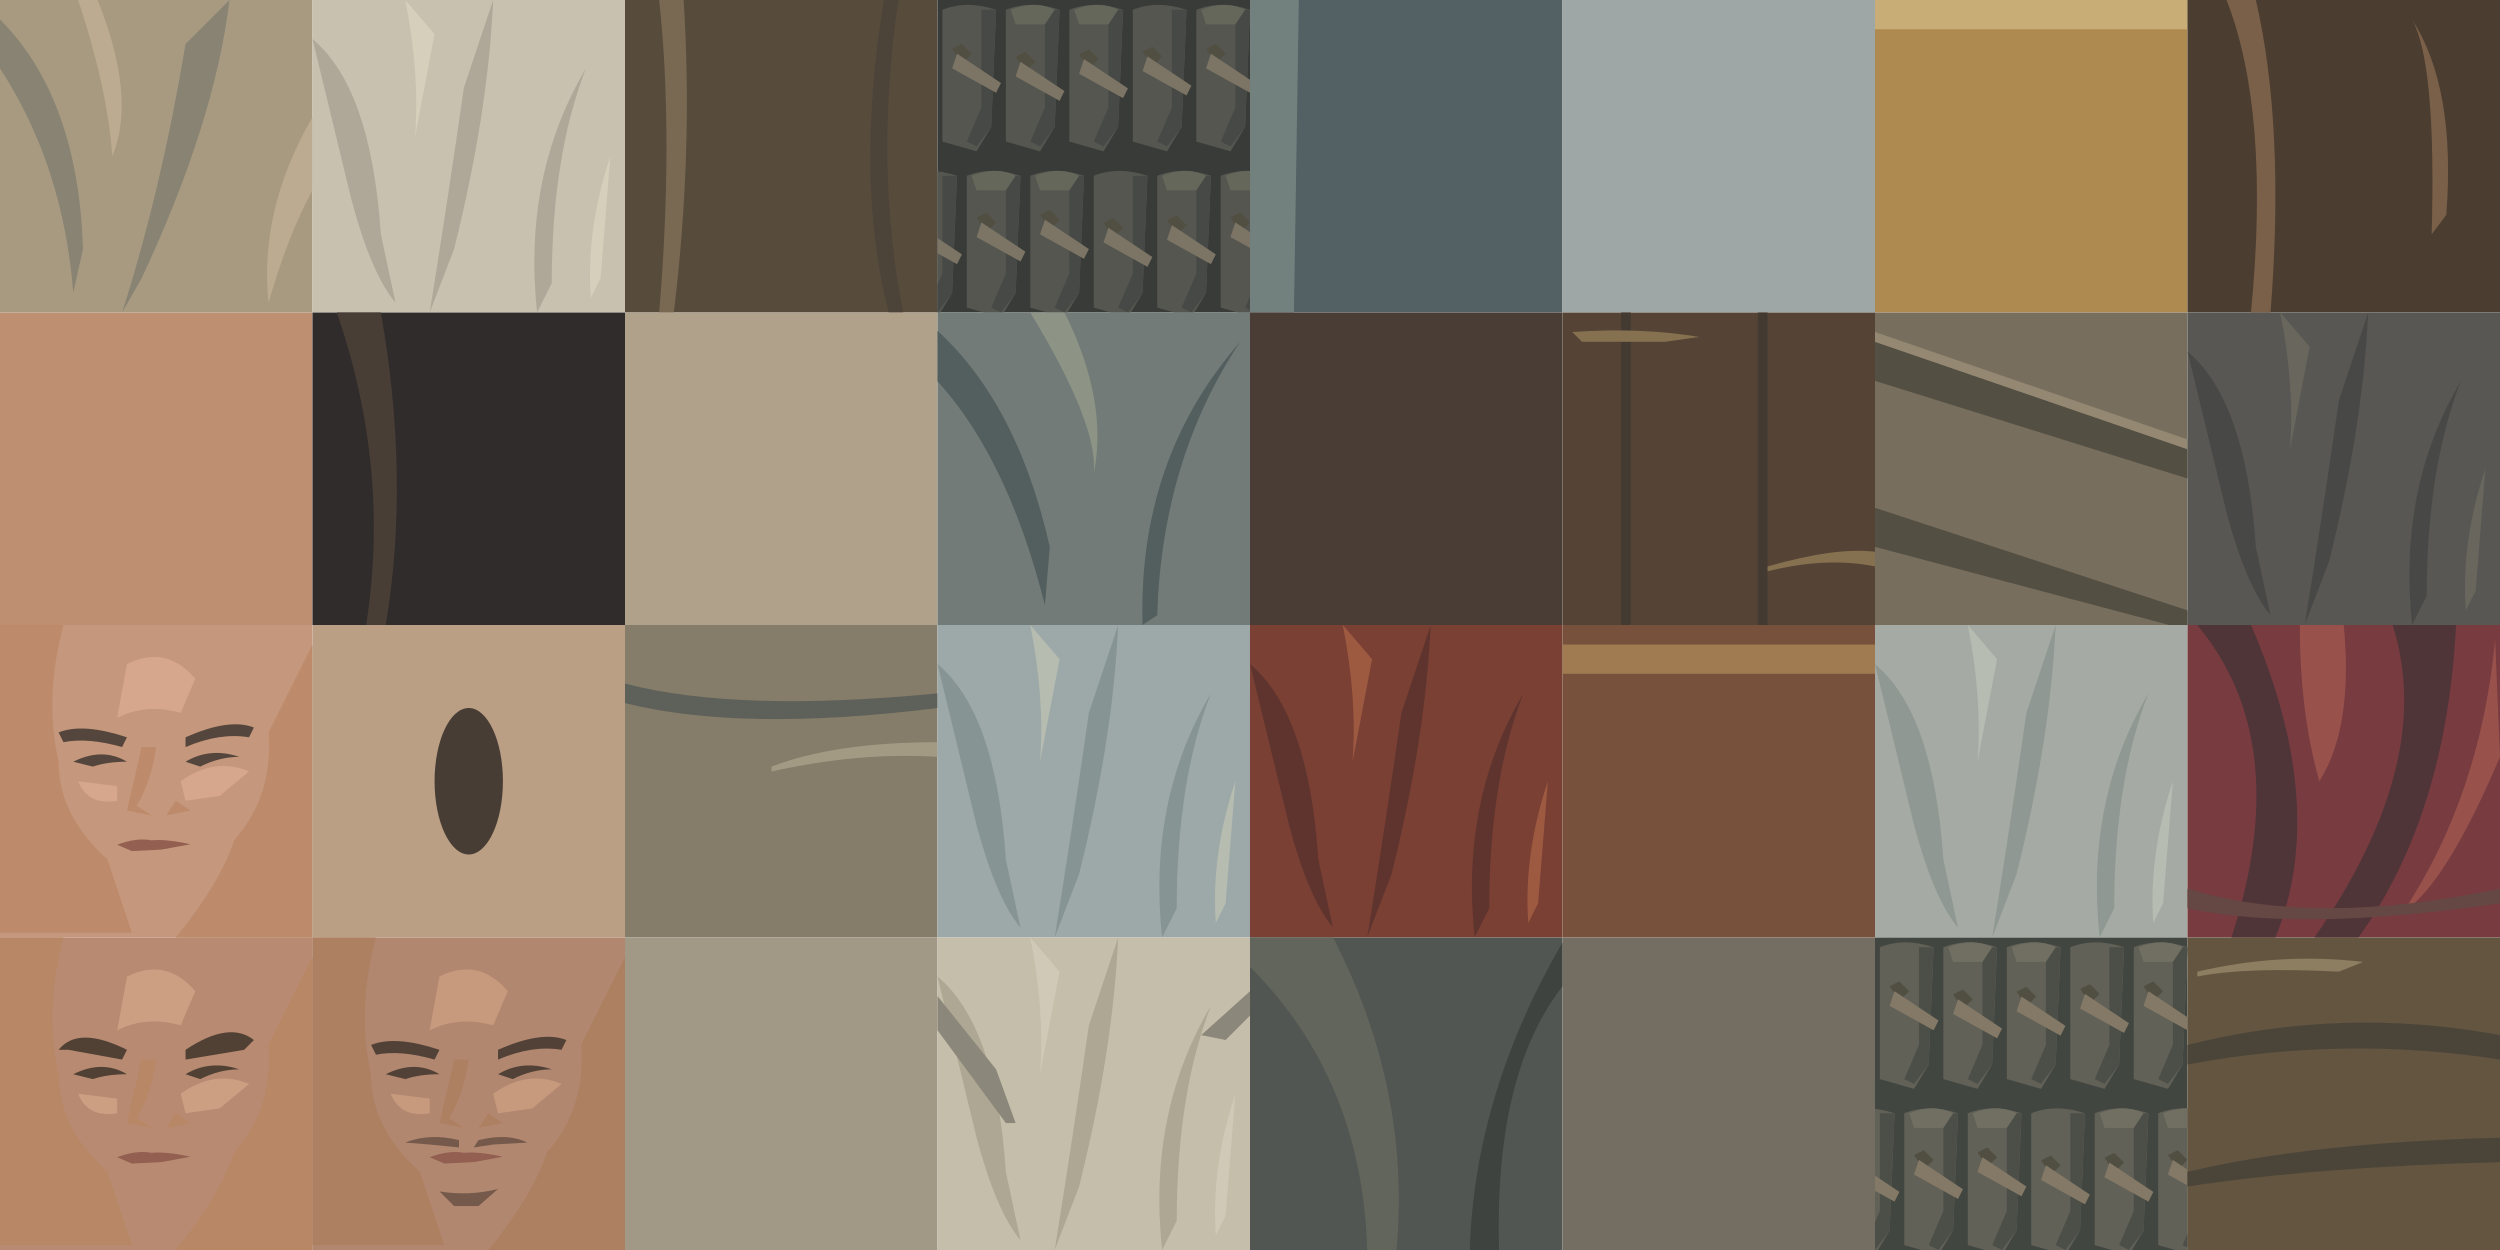
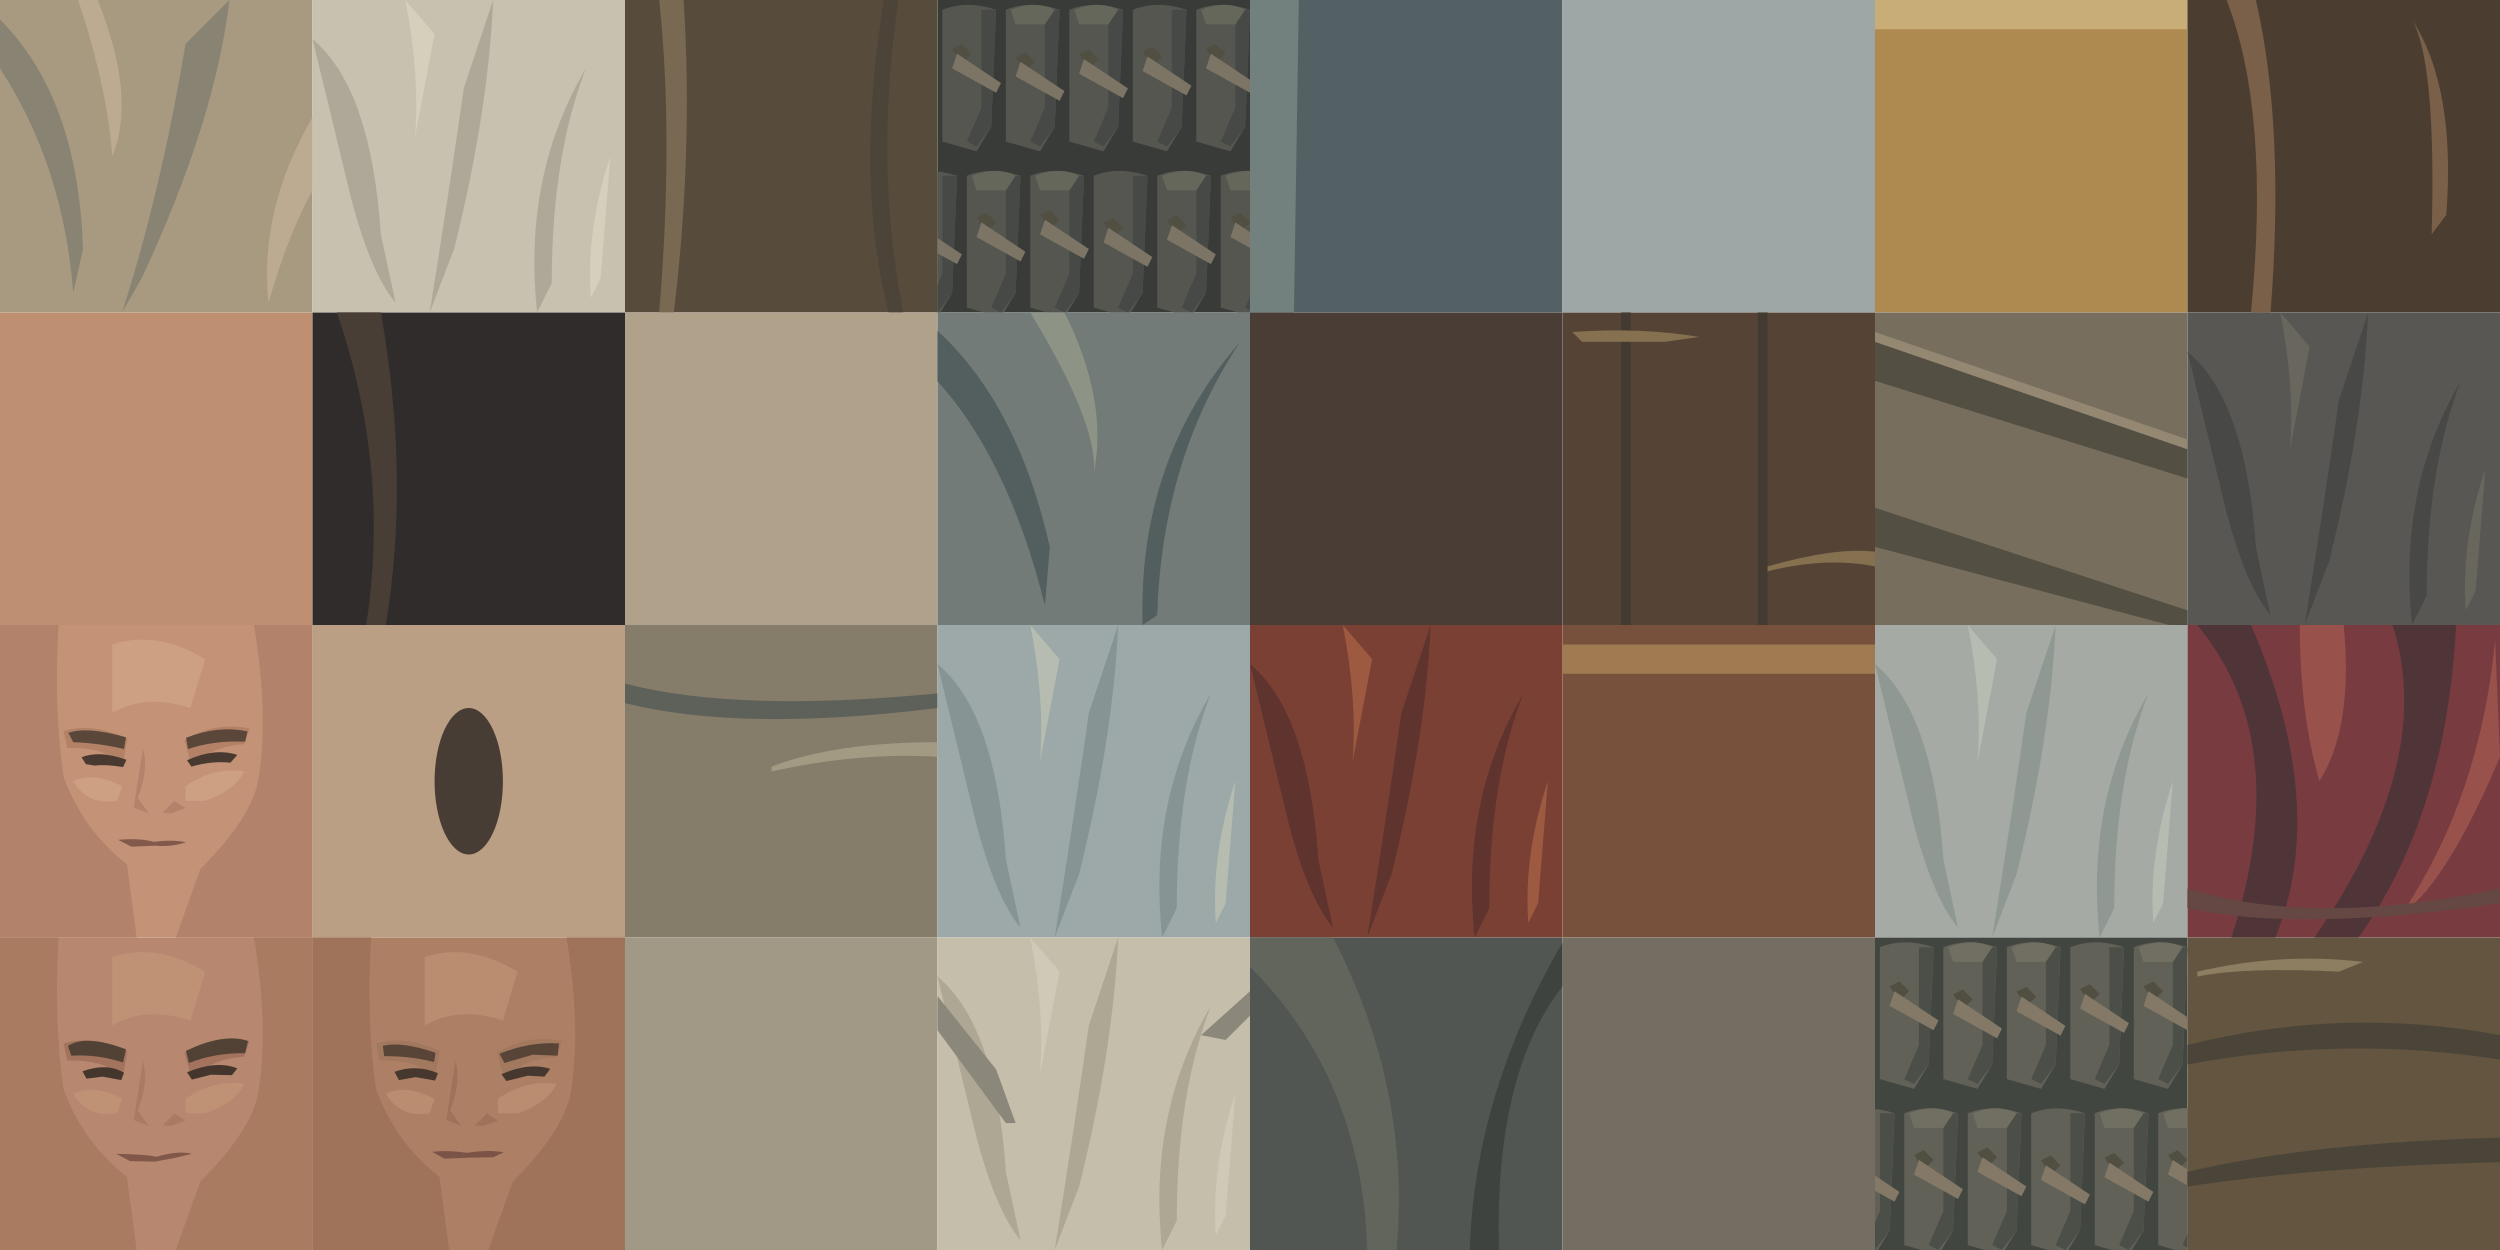
<svg xmlns="http://www.w3.org/2000/svg" width="1024" height="512" viewBox="0 0 512 256">
  <defs>
    <clipPath id="swatch">
      <path d="M0 0H64V64H0Z" />
    </clipPath>
  </defs>
  <g transform="translate(0 0)">
    <g clip-path="url(#swatch)">
      <path fill="#a89a80" d="M0 0H64V64H0Z" />
      <path fill="#898373" d="M0 4Q16 20 17 51L15 60Q13 34 0 14Z M47 0Q44 25 29 57L25 64Q33 39 38 9Z" />
      <path fill="#bcab90" d="M20 0Q28 20 23 32Q22 18 16 0Z M64 24Q53 43 55 62Q59 48 64 39Z" />
    </g>
  </g>
  <g transform="translate(64 0)">
    <g clip-path="url(#swatch)">
      <path fill="#c8c1af" d="M0 0H64V64H0Z" />
      <path fill="#afa899" d="M0 8 Q12 18 14 48 L17 62 Q12 56 8 41 Z M37 0 Q36 23 29 51 L24 64 Q28 39 31 18 Z M56 14 Q49 32 49 58 L46 64 Q43 36 56 14 Z" />
      <path fill="#d6cfbb" d="M19 0 Q22 15 21 28 L25 7 Z M61 32 Q56 47 57 61 L59 57 Z" />
    </g>
  </g>
  <g transform="translate(128 0)">
    <g clip-path="url(#swatch)">
      <path fill="#574b3c" d="M0 0H64V64H0Z" />
      <path fill="#796952" d="M7 0Q10 28 7 64H10Q14 31 12 0Z" />
      <path fill="#4c4439" d="M53 0Q47 37 54 64H57Q51 34 56 0Z" />
    </g>
  </g>
  <g transform="translate(192 0)">
    <g clip-path="url(#swatch)">
      <path fill="#393b38" d="M0 0H64V64H0Z" />
      <path fill="#555650" d="M-17 -32q5 -2 11 0l-1 24-3 5-7-2z M-4 -32q5 -2 11 0l-1 24-3 5-7-2z M9 -32q5 -2 11 0l-1 24-3 5-7-2z M22 -32q5 -2 11 0l-1 24-3 5-7-2z M35 -32q5 -2 11 0l-1 24-3 5-7-2z M48 -32q5 -2 11 0l-1 24-3 5-7-2z M61 -32q5 -2 11 0l-1 24-3 5-7-2z M-12 2q5 -2 11 0l-1 24-3 5-7-2z M1 2q5 -2 11 0l-1 24-3 5-7-2z M14 2q5 -2 11 0l-1 24-3 5-7-2z M27 2q5 -2 11 0l-1 24-3 5-7-2z M40 2q5 -2 11 0l-1 24-3 5-7-2z M53 2q5 -2 11 0l-1 24-3 5-7-2z M66 2q5 -2 11 0l-1 24-3 5-7-2z M-7 36q5 -2 11 0l-1 24-3 5-7-2z M6 36q5 -2 11 0l-1 24-3 5-7-2z M19 36q5 -2 11 0l-1 24-3 5-7-2z M32 36q5 -2 11 0l-1 24-3 5-7-2z M45 36q5 -2 11 0l-1 24-3 5-7-2z M58 36q5 -2 11 0l-1 24-3 5-7-2z M71 36q5 -2 11 0l-1 24-3 5-7-2z " />
      <path fill="#464945" d="M-9 -32l3 0-1 24-3 4-2-1 3-7z M4 -32l3 0-1 24-3 4-2-1 3-7z M17 -32l3 0-1 24-3 4-2-1 3-7z M30 -32l3 0-1 24-3 4-2-1 3-7z M43 -32l3 0-1 24-3 4-2-1 3-7z M56 -32l3 0-1 24-3 4-2-1 3-7z M69 -32l3 0-1 24-3 4-2-1 3-7z M-4 2l3 0-1 24-3 4-2-1 3-7z M9 2l3 0-1 24-3 4-2-1 3-7z M22 2l3 0-1 24-3 4-2-1 3-7z M35 2l3 0-1 24-3 4-2-1 3-7z M48 2l3 0-1 24-3 4-2-1 3-7z M61 2l3 0-1 24-3 4-2-1 3-7z M74 2l3 0-1 24-3 4-2-1 3-7z M1 36l3 0-1 24-3 4-2-1 3-7z M14 36l3 0-1 24-3 4-2-1 3-7z M27 36l3 0-1 24-3 4-2-1 3-7z M40 36l3 0-1 24-3 4-2-1 3-7z M53 36l3 0-1 24-3 4-2-1 3-7z M66 36l3 0-1 24-3 4-2-1 3-7z M79 36l3 0-1 24-3 4-2-1 3-7z " />
      <path fill="#65675b" d="M-16 -32q5 -2 9 0l-2 3-6 0z M-3 -32q5 -2 9 0l-2 3-6 0z M23 -32q5 -2 9 0l-2 3-6 0z M36 -32q5 -2 9 0l-2 3-6 0z M62 -32q5 -2 9 0l-2 3-6 0z M-11 2q5 -2 9 0l-2 3-6 0z M15 2q5 -2 9 0l-2 3-6 0z M28 2q5 -2 9 0l-2 3-6 0z M54 2q5 -2 9 0l-2 3-6 0z M67 2q5 -2 9 0l-2 3-6 0z M7 36q5 -2 9 0l-2 3-6 0z M20 36q5 -2 9 0l-2 3-6 0z M46 36q5 -2 9 0l-2 3-6 0z M59 36q5 -2 9 0l-2 3-6 0z " />
      <path fill="#514e42" d="M-15 -24l2 -1 2 2-2 2z M-2 -23.45l2 -1 2 2-2 2z M11 -22.9l2 -1 2 2-2 2z M24 -23.45l2 -1 2 2-2 2z M37 -24l2 -1 2 2-2 2z M50 -22.35l2 -1 2 2-2 2z M63 -22.9l2 -1 2 2-2 2z M-10 11.65l2 -1 2 2-2 2z M3 10l2 -1 2 2-2 2z M16 11.65l2 -1 2 2-2 2z M29 11.1l2 -1 2 2-2 2z M42 10.55l2 -1 2 2-2 2z M55 10l2 -1 2 2-2 2z M68 11.65l2 -1 2 2-2 2z M-5 45.1l2 -1 2 2-2 2z M8 44.55l2 -1 2 2-2 2z M21 44l2 -1 2 2-2 2z M34 45.65l2 -1 2 2-2 2z M47 45.1l2 -1 2 2-2 2z M60 44.55l2 -1 2 2-2 2z M73 44l2 -1 2 2-2 2z " />
      <path fill="#7c7464" d="M-14 -23l9 6-1 2-9-5z M-1 -22.45l9 6-1 2-9-5z M12 -21.9l9 6-1 2-9-5z M25 -22.45l9 6-1 2-9-5z M38 -23l9 6-1 2-9-5z M51 -21.35l9 6-1 2-9-5z M64 -21.9l9 6-1 2-9-5z M-9 12.65l9 6-1 2-9-5z M4 11l9 6-1 2-9-5z M17 12.65l9 6-1 2-9-5z M30 12.1l9 6-1 2-9-5z M43 11.55l9 6-1 2-9-5z M56 11l9 6-1 2-9-5z M69 12.65l9 6-1 2-9-5z M-4 46.1l9 6-1 2-9-5z M9 45.55l9 6-1 2-9-5z M22 45l9 6-1 2-9-5z M35 46.65l9 6-1 2-9-5z M48 46.1l9 6-1 2-9-5z M61 45.55l9 6-1 2-9-5z M74 45l9 6-1 2-9-5z " />
    </g>
  </g>
  <g transform="translate(256 0)">
    <g clip-path="url(#swatch)">
      <path fill="#536064" d="M0 0H64V64H0Z" />
      <path fill="#72817e" d="M0 0 H10 L9 64 H0 Z" />
    </g>
  </g>
  <g transform="translate(320 0)">
    <g clip-path="url(#swatch)">
      <path fill="#9ea7a5" d="M0 0H64V64H0Z" />
    </g>
  </g>
  <g transform="translate(384 0)">
    <g clip-path="url(#swatch)">
      <path fill="#ae8a50" d="M0 0H64V64H0Z" />
      <path fill="#c8ad77" d="M0 0 H64 V6 H0 Z" />
    </g>
  </g>
  <g transform="translate(448 0)">
    <g clip-path="url(#swatch)">
      <path fill="#4c3d31" d="M0 0H64V64H0Z" />
      <path fill="#7a6048" d="M8 0 Q17 23 13 64 H17 Q20 26 14 0 Z M46 4 Q51 13 50 48 L53 44 Q55 18 46 4 Z" />
    </g>
  </g>
  <g transform="translate(0 64)">
    <g clip-path="url(#swatch)">
      <path fill="#bf8f72" d="M0 0H64V64H0Z" />
    </g>
  </g>
  <g transform="translate(64 64)">
    <g clip-path="url(#swatch)">
      <path fill="#302c2b" d="M0 0H64V64H0Z" />
      <path fill="#493e36" d="M5 0 Q16 32 11 64 H15 Q20 34 14 0 Z" />
    </g>
  </g>
  <g transform="translate(128 64)">
    <g clip-path="url(#swatch)">
      <path fill="#b0a18a" d="M0 0H64V64H0Z" />
    </g>
  </g>
  <g transform="translate(192 64)">
    <g clip-path="url(#swatch)">
      <path fill="#727b77" d="M0 0H64V64H0Z" />
      <path fill="#535f5e" d="M-2 2Q16 17 23 48L22 60Q14 28-2 12Z M62 6Q46 30 45 62L42 64Q41 30 62 6Z" />
      <path fill="#8d9486" d="M26 0Q35 18 32 33Q33 23 19 0Z" />
    </g>
  </g>
  <g transform="translate(256 64)">
    <g clip-path="url(#swatch)">
      <path fill="#4a3d35" d="M0 0H64V64H0Z" />
    </g>
  </g>
  <g transform="translate(320 64)">
    <g clip-path="url(#swatch)">
      <path fill="#554435" d="M0 0H64V64H0Z" />
      <path fill="#433b32" d="M12 0H14V64H12Z M40 0H42V64H40Z" />
      <path fill="#85704f" d="M2 4Q16 3 28 5L21 6L4 6Z M42 52Q56 48 64 49V52Q54 50 42 53Z" />
    </g>
  </g>
  <g transform="translate(384 64)">
    <g clip-path="url(#swatch)">
      <path fill="#776e5d" d="M0 0H64V64H0Z" />
      <path fill="#534f43" d="M0 6L64 28V34L0 14Z M0 40L64 61V65L0 48Z" />
      <path fill="#958873" d="M0 4L64 26V28L0 6Z" />
    </g>
  </g>
  <g transform="translate(448 64)">
    <g clip-path="url(#swatch)">
      <path fill="#595753" d="M0 0H64V64H0Z" />
      <path fill="#484947" d="M0 8 Q12 18 14 48 L17 62 Q12 56 8 41 Z M37 0 Q36 23 29 51 L24 64 Q28 39 31 18 Z M56 14 Q49 32 49 58 L46 64 Q43 36 56 14 Z" />
      <path fill="#69675d" d="M19 0 Q22 15 21 28 L25 7 Z M61 32 Q56 47 57 61 L59 57 Z" />
    </g>
  </g>
  <g transform="translate(0 128)">
    <g clip-path="url(#swatch)">
-       <path fill="#c5977c" d="M0 0H64V64H0Z" />
-       <path fill="#bd8b6b" d="M0 0 H13 Q9 15 12 28 Q12 39 22 48 L27 63 H0 Z M64 4 V64 H36 Q45 53 48 44 Q56 35 55 22 Z" />
-       <path fill="#d6a78d" d="M26 8 Q34 4 40 11 L37 18 Q30 16 24 19 Z M37 32 Q44 27 51 30 L45 35 L38 36 Z M16 32 L24 33 L24 36 Q18 37 16 32 Z" />
-       <path fill="#54463c" d="M12 22 Q17 20 26 23 L25 25 Q18 23 13 24 Z M38 23 Q47 19 52 21 L51 23 Q45 22 38 25 Z" />
-       <path fill="#bd8b6b" d="M29 25 L32 25 Q31 32 28 37 L31 39 L26 38 Z M36 36 L39 38 L34 39 Z" />
-       <path fill="#54463c" d="M15 28 Q21 25 26 28 Q22 28 19 29 Z M38 28 Q43 25 49 27 Q45 27 41 29 Z" />
-       <path fill="#925f51" d="M24 45 Q28 43.5 31 44.1 Q34 43.8 39 44.9 L33 46 L27 46.3 Z" />
+       <path fill="#c49377" d="M0 0H64V64H0Z" />
+       <path fill="#b2836a" d="M0 0H12Q11 17 13 31Q17 42 26 49L28 64H0Z M64 0V64H36L41 50Q52 39 53 31Q55 18 52 0Z" />
+       <path fill="#cda084" d="M23 4Q32 1 42 7L39 17Q30 14 23 18Z M15 32Q19 30 25 33L24 36Q18 37 15 32Z M38 33Q44 29 50 30Q48 34 42 36L38 36Z" />
+       <path fill="#b2836a" d="M29.3 25.2Q30.5 29.8 28.2 35.4L30.5 38.6L27.4 37.4L27.9 34Z M35.7 36L38 37.5L35 38.6L33.3 38.5Z" />
+       <path fill="#b28166" d="M13 21.7Q19 19.9 26.1 23.3L25 29.2L22.7 27Q20 25.1 13.8 25.2Z M37.8 23.6Q44 19.7 51.1 21.2L50 24.4Q43.6 24.8 39.2 28.8Z" />
+       <path fill="#5b463a" d="M14 22.1Q17.7 20.7 25.8 23L25.4 25.4Q20.4 24.2 15 24Z M38.1 23.1Q44.7 20.5 50.7 21.8L50.2 23.9Q43.9 23.6 38.5 25.4Z" />
+       <path fill="#493a31" d="M16.7 27.1Q20.3 25.6 25.9 27.6L25.2 29.1Q21.5 28.5 19.4 28.8L17.6 28.5Z M38.3 27.7Q44 25.1 48.6 26.6L47.2 28.2Q43.4 27.8 39.2 29Z" />
+       <path fill="#825a4c" d="M24.2 44Q28.4 43.6 31.5 44.4Q35.4 43.9 38.1 44.5Q35.1 45.5 31.8 45.2L26.9 45.4Z" />
    </g>
  </g>
  <g transform="translate(64 128)">
    <g clip-path="url(#swatch)">
      <path fill="#bb9f85" d="M0 0H64V64H0Z" />
      <ellipse cx="32" cy="32" rx="7" ry="15" fill="#483d35" />
    </g>
  </g>
  <g transform="translate(128 128)">
    <g clip-path="url(#swatch)">
      <path fill="#857c69" d="M0 0H64V64H0Z" />
      <path fill="#5e615a" d="M0 12Q23 18 64 14V17Q24 22 0 16Z" />
      <path fill="#a29a83" d="M30 29Q43 24 64 24V27Q48 26 30 30Z" />
    </g>
  </g>
  <g transform="translate(192 128)">
    <g clip-path="url(#swatch)">
      <path fill="#9da9a9" d="M0 0H64V64H0Z" />
      <path fill="#879494" d="M0 8 Q12 18 14 48 L17 62 Q12 56 8 41 Z M37 0 Q36 23 29 51 L24 64 Q28 39 31 18 Z M56 14 Q49 32 49 58 L46 64 Q43 36 56 14 Z" />
      <path fill="#b6bcaf" d="M19 0 Q22 15 21 28 L25 7 Z M61 32 Q56 47 57 61 L59 57 Z" />
    </g>
  </g>
  <g transform="translate(256 128)">
    <g clip-path="url(#swatch)">
      <path fill="#7b4034" d="M0 0H64V64H0Z" />
      <path fill="#5f342e" d="M0 8 Q12 18 14 48 L17 62 Q12 56 8 41 Z M37 0 Q36 23 29 51 L24 64 Q28 39 31 18 Z M56 14 Q49 32 49 58 L46 64 Q43 36 56 14 Z" />
      <path fill="#9e5a41" d="M19 0 Q22 15 21 28 L25 7 Z M61 32 Q56 47 57 61 L59 57 Z" />
    </g>
  </g>
  <g transform="translate(320 128)">
    <g clip-path="url(#swatch)">
      <path fill="#78513c" d="M0 0H64V64H0Z" />
      <path fill="#a07a51" d="M0 4 H64 V10 H0 Z" />
    </g>
  </g>
  <g transform="translate(384 128)">
    <g clip-path="url(#swatch)">
      <path fill="#a5aba4" d="M0 0H64V64H0Z" />
      <path fill="#909893" d="M0 8 Q12 18 14 48 L17 62 Q12 56 8 41 Z M37 0 Q36 23 29 51 L24 64 Q28 39 31 18 Z M56 14 Q49 32 49 58 L46 64 Q43 36 56 14 Z" />
      <path fill="#b6bcb2" d="M19 0 Q22 15 21 28 L25 7 Z M61 32 Q56 47 57 61 L59 57 Z" />
    </g>
  </g>
  <g transform="translate(448 128)">
    <g clip-path="url(#swatch)">
      <path fill="#773b40" d="M0 0H64V64H0Z" />
      <path fill="#4f3438" d="M2 0Q22 24 9 64H18Q29 37 13 0Z M42 0Q51 28 26 64H35Q53 39 55 0Z" />
      <path fill="#98514b" d="M23 0Q23 18 27 32Q34 21 32 0Z M63 3Q60 35 44 59Q53 53 64 27Z" />
      <path fill="#654843" d="M0 54Q26 62 64 54V57Q23 63 0 58Z" />
    </g>
  </g>
  <g transform="translate(0 192)">
    <g clip-path="url(#swatch)">
-       <path fill="#b78a71" d="M0 0H64V64H0Z" />
-       <path fill="#b88765" d="M0 0 H13 Q9 15 12 28 Q12 39 22 48 L27 63 H0 Z M64 4 V64 H36 Q45 53 48 44 Q56 35 55 22 Z" />
-       <path fill="#cc9f83" d="M26 8 Q34 4 40 11 L37 18 Q30 16 24 19 Z M37 32 Q44 27 51 30 L45 35 L38 36 Z M16 32 L24 33 L24 36 Q18 37 16 32 Z" />
-       <path fill="#514034" d="M12 23 Q16 18 26 23 L25 25 L14 23 Z M38 23 Q47 17 52 21 L50 23 L38 25 Z" />
-       <path fill="#b88765" d="M29 25 L32 25 Q31 32 28 37 L31 39 L26 38 Z M36 36 L39 38 L34 39 Z" />
-       <path fill="#514034" d="M15 28 Q21 25 26 28 Q22 28 19 29 Z M38 28 Q43 25 49 27 Q45 27 41 29 Z" />
-       <path fill="#925f51" d="M24 45 Q28 43.5 31 44.1 Q34 43.8 39 44.9 L33 46 L27 46.3 Z" />
+       <path fill="#b7886f" d="M0 0H64V64H0Z" />
+       <path fill="#a97c62" d="M0 0H12Q11 17 13 31Q17 42 26 49L28 64H0Z M64 0V64H36L41 50Q52 39 53 31Q55 18 52 0Z" />
+       <path fill="#bf9276" d="M23 4Q32 1 42 7L39 17Q30 14 23 18Z M15 32Q19 30 25 33L24 36Q18 37 15 32Z M38 33Q44 29 50 30Q48 34 42 36L38 36Z" />
+       <path fill="#a97c62" d="M29.3 25.2Q30.5 29.8 28.2 35.4L30.5 38.6L27.4 37.4L27.9 34Z M35.7 36L38 37.5L35 38.6L33.3 38.5Z" />
+       <path fill="#a4735d" d="M13 21.7Q19 19.9 26.1 23.3L25 29.2L22.7 27Q20 25.1 13.8 25.2Z M37.8 23.6Q44 19.7 51.1 21.2L50 24.4Q43.6 24.8 39.2 28.8Z" />
+       <path fill="#514235" d="M13.9 22.2Q17.6 19.8 25.8 22.9L25.2 25.6Q20.1 23.9 14.6 24.2Z M38.1 23.2Q45.9 19.5 50.8 21.2L50.2 23.7Q44 23.6 38.7 25.7Z" />
+       <path fill="#44362d" d="M16.9 27.4Q21.9 25.6 25.4 27.7L24.8 29.2L21 28.5L17.7 28.9Z M38.3 27.6Q44.3 25.1 48.6 26.8L47.5 28.2L43.2 28.1L39.3 29.1Z" />
+       <path fill="#805749" d="M23.8 44.3Q29.7 44.4 32.1 44.9Q36.5 43.6 39.3 44.3L36 45.1L31.7 45.9L26.6 45.8Z" />
    </g>
  </g>
  <g transform="translate(64 192)">
    <g clip-path="url(#swatch)">
-       <path fill="#b28770" d="M0 0H64V64H0Z" />
-       <path fill="#ae8062" d="M0 0 H13 Q9 15 12 28 Q12 39 22 48 L27 63 H0 Z M64 4 V64 H36 Q45 53 48 44 Q56 35 55 22 Z" />
-       <path fill="#c89a7d" d="M26 8 Q34 4 40 11 L37 18 Q30 16 24 19 Z M37 32 Q44 27 51 30 L45 35 L38 36 Z M16 32 L24 33 L24 36 Q18 37 16 32 Z" />
-       <path fill="#514137" d="M12 22 Q17 20 26 23 L25 25 Q18 23 13 24 Z M38 23 Q47 19 52 21 L51 23 Q45 22 38 25 Z" />
-       <path fill="#ae8062" d="M29 25 L32 25 Q31 32 28 37 L31 39 L26 38 Z M36 36 L39 38 L34 39 Z" />
-       <path fill="#514137" d="M15 28 Q21 25 26 28 Q22 28 19 29 Z M38 28 Q43 25 49 27 Q45 27 41 29 Z" />
-       <path fill="#925f51" d="M24 45 Q28 43.5 31 44.1 Q34 43.8 39 44.9 L33 46 L27 46.3 Z" />
-       <path fill="#75594b" d="M19 42 Q24 40 30 41.5 L30 43 L24 42.4 Z M34 41.5 Q40 40 44 42 L37 42.4 L33 43 Z M26 52 Q32 53 38 51.5 L34 55 L29 55 Z" />
+       <path fill="#ad8066" d="M0 0H64V64H0Z" />
+       <path fill="#9f735a" d="M0 0H12Q11 17 13 31Q17 42 26 49L28 64H0Z M64 0V64H36L41 50Q52 39 53 31Q55 18 52 0Z" />
+       <path fill="#ba8d71" d="M23 4Q32 1 42 7L39 17Q30 14 23 18Z M15 32Q19 30 25 33L24 36Q18 37 15 32Z M38 33Q44 29 50 30Q48 34 42 36L38 36Z" />
+       <path fill="#9f735a" d="M29.3 25.2Q30.5 29.8 28.2 35.4L30.5 38.6L27.4 37.4L27.9 34Z M35.7 36L38 37.5L35 38.6L33.3 38.5Z" />
+       <path fill="#a2785e" d="M13 21.7Q19 19.9 26.1 23.3L25 29.2L22.7 27Q20 25.1 13.8 25.2Z M37.8 23.6Q44 19.7 51.1 21.2L50 24.4Q43.6 24.8 39.2 28.8Z" />
+       <path fill="#584537" d="M14.4 22.2Q18.1 21.2 25.2 23.6L24.9 25.5Q20.2 24.3 14.7 24.3Z M38.3 23.8Q44.5 21.3 50.5 21.7L50.2 24.2L45.1 24L39.3 25.7Z" />
+       <path fill="#47382f" d="M16.8 27.5Q21.3 25.9 25.7 27.8L25.1 29.3L21.1 28.6L17.7 29.2Z M38.7 28Q44.3 25.5 48.7 26.9L47.5 28.5L44.1 28.3L39.7 29.4Z" />
+       <path fill="#7c5447" d="M24.5 43.9Q27.8 43.5 31.6 44.1Q36.2 43.4 39.2 44L37 45L32 45.1L27 45.3Z" />
    </g>
  </g>
  <g transform="translate(128 192)">
    <g clip-path="url(#swatch)">
      <path fill="#a29886" d="M0 0H64V64H0Z" />
    </g>
  </g>
  <g transform="translate(192 192)">
    <g clip-path="url(#swatch)">
      <path fill="#c5beaa" d="M0 0H64V64H0Z" />
      <path fill="#aea793" d="M0 8 Q12 18 14 48 L17 62 Q12 56 8 41 Z M37 0 Q36 23 29 51 L24 64 Q28 39 31 18 Z M56 14 Q49 32 49 58 L46 64 Q43 36 56 14 Z" />
      <path fill="#d0c9b7" d="M19 0 Q22 15 21 28 L25 7 Z M61 32 Q56 47 57 61 L59 57 Z" />
      <path fill="#8b877a" d="M0 12 L12 27 L16 38 L14 38 L0 19 Z M64 11 L54 20 L59 21 L64 16 Z" />
    </g>
  </g>
  <g transform="translate(256 192)">
    <g clip-path="url(#swatch)">
      <path fill="#515652" d="M0 0H64V64H0Z" />
      <path fill="#62655b" d="M0 0H17Q33 31 30 64H24Q23 29 0 6Z" />
      <path fill="#3e433f" d="M64 1Q46 32 45 64H51Q50 28 64 10Z" />
    </g>
  </g>
  <g transform="translate(320 192)">
    <g clip-path="url(#swatch)">
      <path fill="#736d62" d="M0 0H64V64H0Z" />
    </g>
  </g>
  <g transform="translate(384 192)">
    <g clip-path="url(#swatch)">
      <path fill="#424640" d="M0 0H64V64H0Z" />
      <path fill="#626158" d="M-17 -32q5 -2 11 0l-1 24-3 5-7-2z M-4 -32q5 -2 11 0l-1 24-3 5-7-2z M9 -32q5 -2 11 0l-1 24-3 5-7-2z M22 -32q5 -2 11 0l-1 24-3 5-7-2z M35 -32q5 -2 11 0l-1 24-3 5-7-2z M48 -32q5 -2 11 0l-1 24-3 5-7-2z M61 -32q5 -2 11 0l-1 24-3 5-7-2z M-12 2q5 -2 11 0l-1 24-3 5-7-2z M1 2q5 -2 11 0l-1 24-3 5-7-2z M14 2q5 -2 11 0l-1 24-3 5-7-2z M27 2q5 -2 11 0l-1 24-3 5-7-2z M40 2q5 -2 11 0l-1 24-3 5-7-2z M53 2q5 -2 11 0l-1 24-3 5-7-2z M66 2q5 -2 11 0l-1 24-3 5-7-2z M-7 36q5 -2 11 0l-1 24-3 5-7-2z M6 36q5 -2 11 0l-1 24-3 5-7-2z M19 36q5 -2 11 0l-1 24-3 5-7-2z M32 36q5 -2 11 0l-1 24-3 5-7-2z M45 36q5 -2 11 0l-1 24-3 5-7-2z M58 36q5 -2 11 0l-1 24-3 5-7-2z M71 36q5 -2 11 0l-1 24-3 5-7-2z " />
      <path fill="#4c4f48" d="M-9 -32l3 0-1 24-3 4-2-1 3-7z M4 -32l3 0-1 24-3 4-2-1 3-7z M17 -32l3 0-1 24-3 4-2-1 3-7z M30 -32l3 0-1 24-3 4-2-1 3-7z M43 -32l3 0-1 24-3 4-2-1 3-7z M56 -32l3 0-1 24-3 4-2-1 3-7z M69 -32l3 0-1 24-3 4-2-1 3-7z M-4 2l3 0-1 24-3 4-2-1 3-7z M9 2l3 0-1 24-3 4-2-1 3-7z M22 2l3 0-1 24-3 4-2-1 3-7z M35 2l3 0-1 24-3 4-2-1 3-7z M48 2l3 0-1 24-3 4-2-1 3-7z M61 2l3 0-1 24-3 4-2-1 3-7z M74 2l3 0-1 24-3 4-2-1 3-7z M1 36l3 0-1 24-3 4-2-1 3-7z M14 36l3 0-1 24-3 4-2-1 3-7z M27 36l3 0-1 24-3 4-2-1 3-7z M40 36l3 0-1 24-3 4-2-1 3-7z M53 36l3 0-1 24-3 4-2-1 3-7z M66 36l3 0-1 24-3 4-2-1 3-7z M79 36l3 0-1 24-3 4-2-1 3-7z " />
      <path fill="#706f62" d="M-16 -32q5 -2 9 0l-2 3-6 0z M-3 -32q5 -2 9 0l-2 3-6 0z M23 -32q5 -2 9 0l-2 3-6 0z M36 -32q5 -2 9 0l-2 3-6 0z M62 -32q5 -2 9 0l-2 3-6 0z M-11 2q5 -2 9 0l-2 3-6 0z M15 2q5 -2 9 0l-2 3-6 0z M28 2q5 -2 9 0l-2 3-6 0z M54 2q5 -2 9 0l-2 3-6 0z M67 2q5 -2 9 0l-2 3-6 0z M7 36q5 -2 9 0l-2 3-6 0z M20 36q5 -2 9 0l-2 3-6 0z M46 36q5 -2 9 0l-2 3-6 0z M59 36q5 -2 9 0l-2 3-6 0z " />
      <path fill="#514e42" d="M-15 -24l2 -1 2 2-2 2z M-2 -23.45l2 -1 2 2-2 2z M11 -22.9l2 -1 2 2-2 2z M24 -23.45l2 -1 2 2-2 2z M37 -24l2 -1 2 2-2 2z M50 -22.35l2 -1 2 2-2 2z M63 -22.9l2 -1 2 2-2 2z M-10 11.65l2 -1 2 2-2 2z M3 10l2 -1 2 2-2 2z M16 11.65l2 -1 2 2-2 2z M29 11.1l2 -1 2 2-2 2z M42 10.55l2 -1 2 2-2 2z M55 10l2 -1 2 2-2 2z M68 11.65l2 -1 2 2-2 2z M-5 45.1l2 -1 2 2-2 2z M8 44.55l2 -1 2 2-2 2z M21 44l2 -1 2 2-2 2z M34 45.65l2 -1 2 2-2 2z M47 45.1l2 -1 2 2-2 2z M60 44.55l2 -1 2 2-2 2z M73 44l2 -1 2 2-2 2z " />
      <path fill="#847966" d="M-14 -23l9 6-1 2-9-5z M-1 -22.45l9 6-1 2-9-5z M12 -21.9l9 6-1 2-9-5z M25 -22.45l9 6-1 2-9-5z M38 -23l9 6-1 2-9-5z M51 -21.35l9 6-1 2-9-5z M64 -21.9l9 6-1 2-9-5z M-9 12.65l9 6-1 2-9-5z M4 11l9 6-1 2-9-5z M17 12.65l9 6-1 2-9-5z M30 12.1l9 6-1 2-9-5z M43 11.55l9 6-1 2-9-5z M56 11l9 6-1 2-9-5z M69 12.65l9 6-1 2-9-5z M-4 46.1l9 6-1 2-9-5z M9 45.55l9 6-1 2-9-5z M22 45l9 6-1 2-9-5z M35 46.65l9 6-1 2-9-5z M48 46.1l9 6-1 2-9-5z M61 45.55l9 6-1 2-9-5z M74 45l9 6-1 2-9-5z " />
    </g>
  </g>
  <g transform="translate(448 192)">
    <g clip-path="url(#swatch)">
      <path fill="#635540" d="M0 0H64V64H0Z" />
      <path fill="#4b4539" d="M0 22Q32 14 64 20V25Q32 20 0 26Z M0 48Q25 42 64 41V46Q26 47 0 51Z" />
      <path fill="#8d7d61" d="M2 7Q19 3 36 5L31 7Q12 6 2 8Z" />
    </g>
  </g>
</svg>
